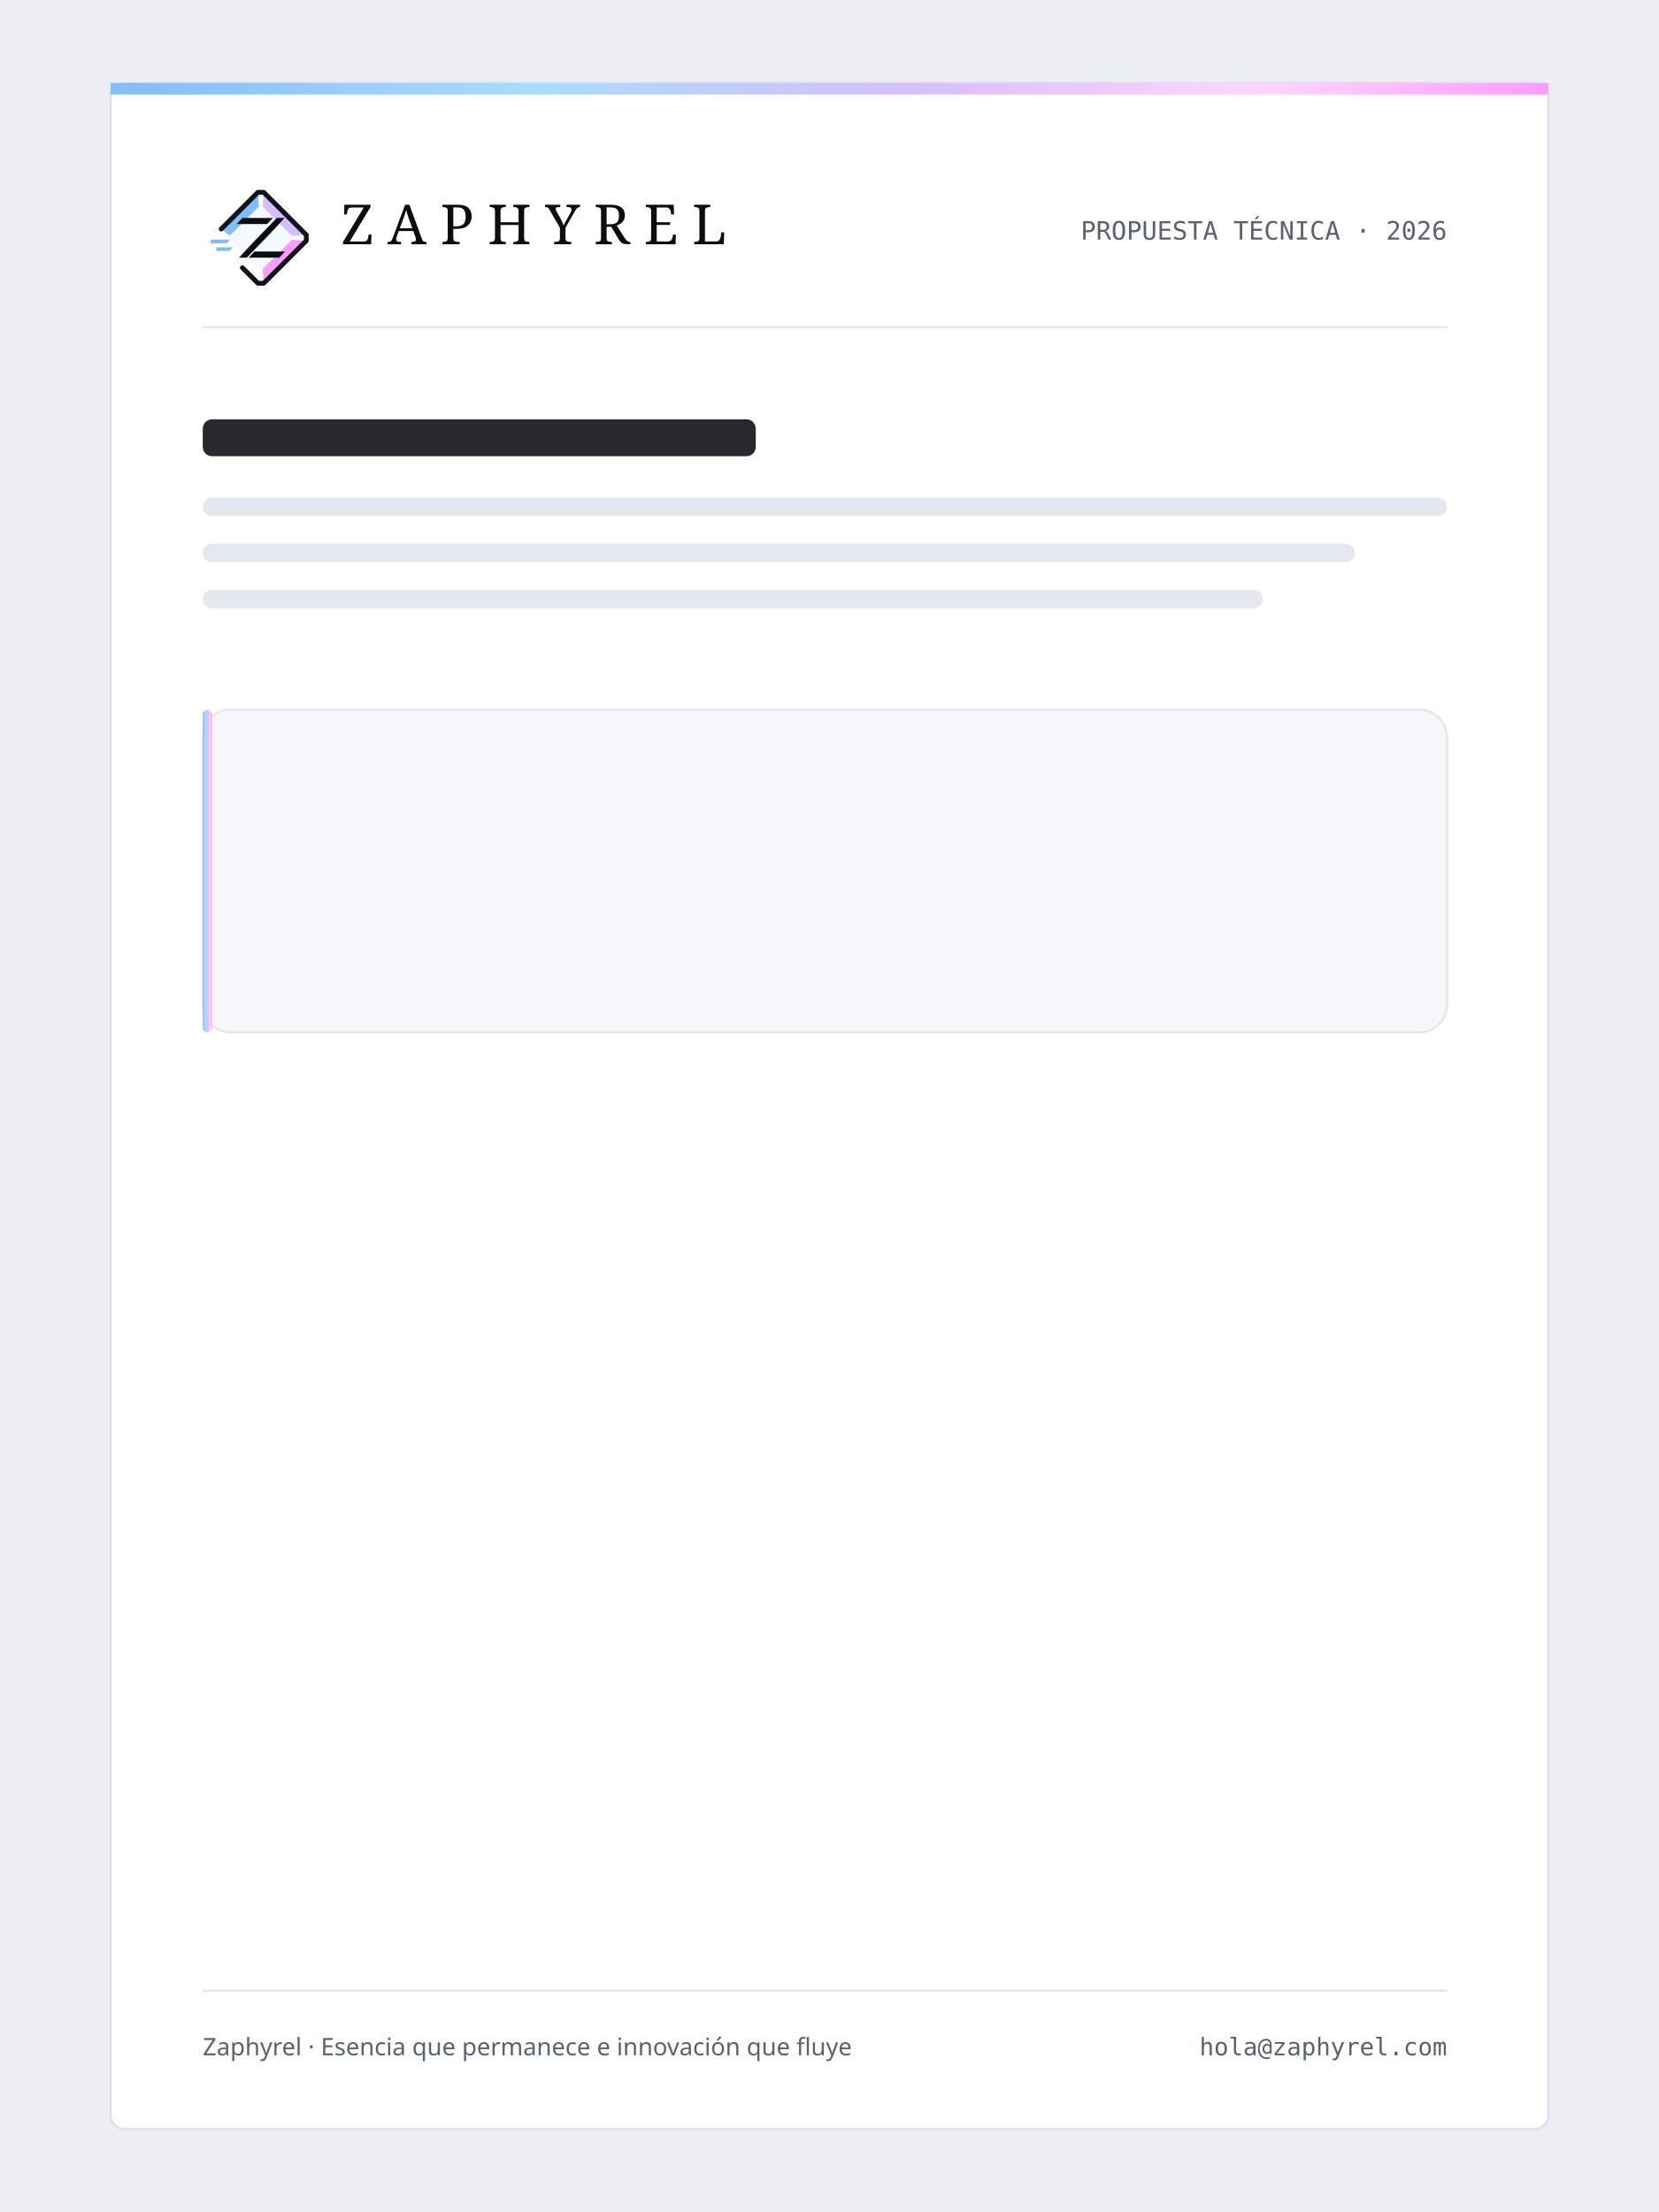
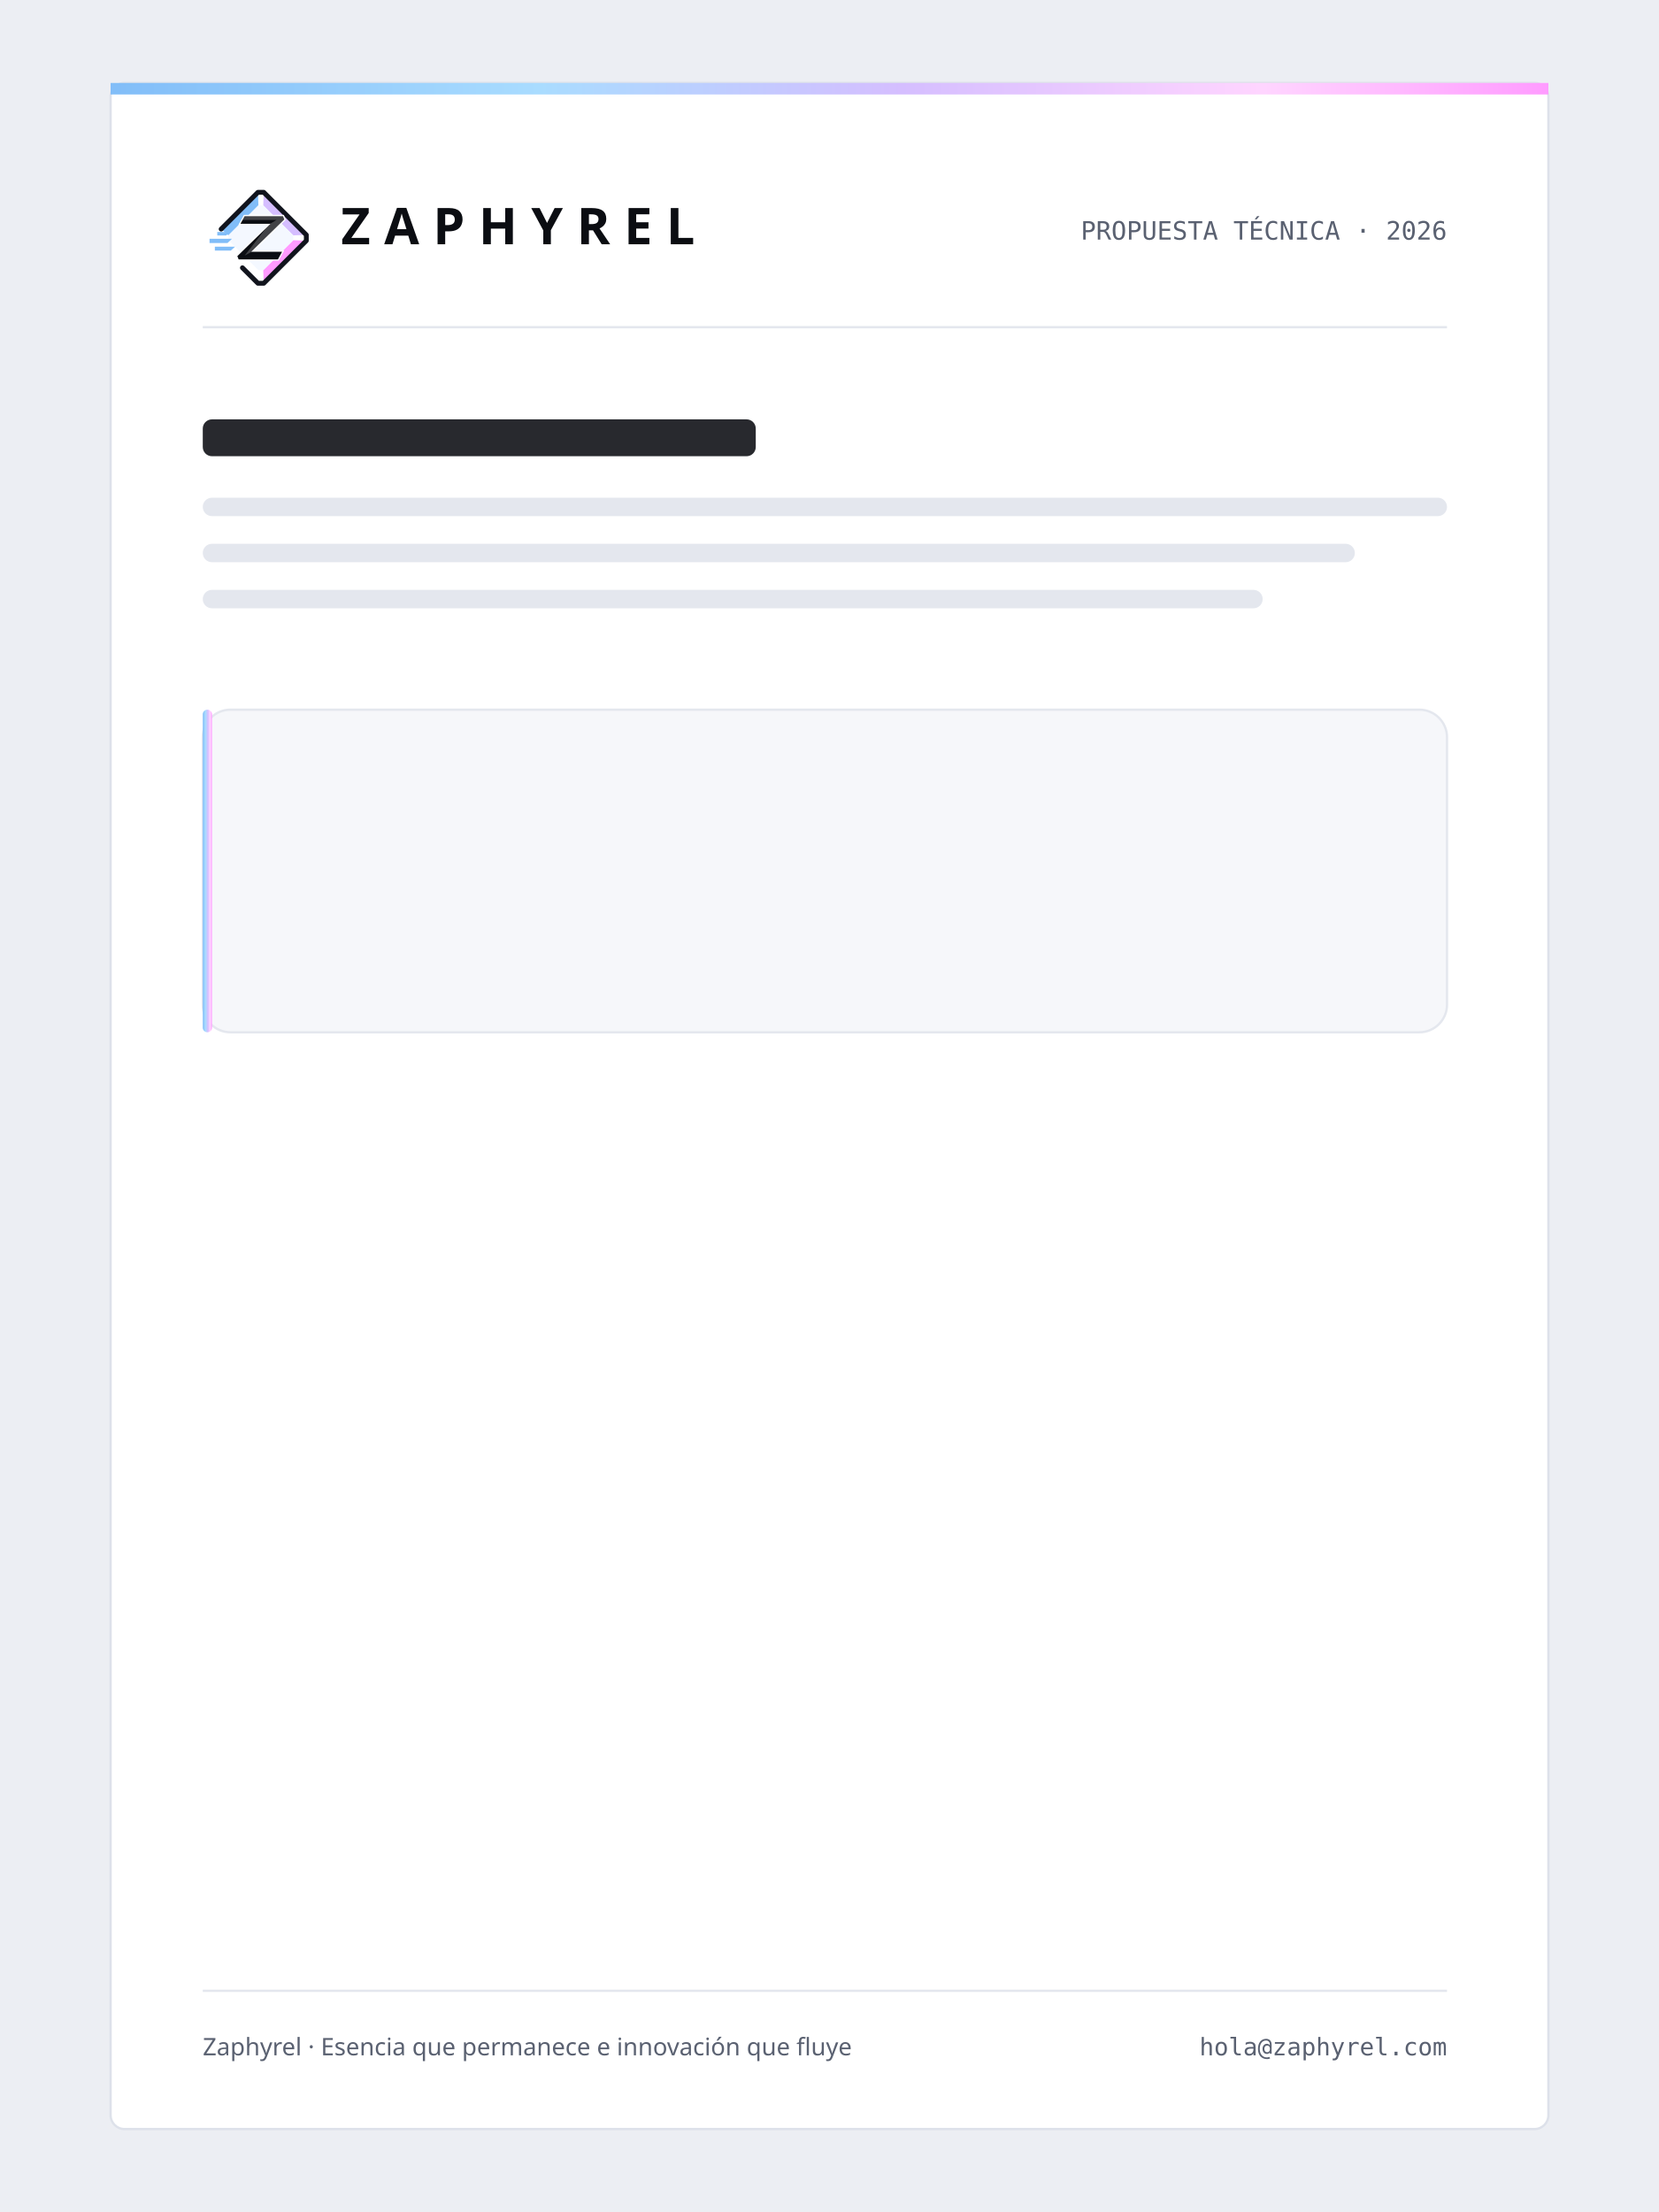
- <svg xmlns="http://www.w3.org/2000/svg" viewBox="0 0 720 960" width="720" height="960" role="img" aria-label="Membrete Zaphyrel v6">
+ <svg xmlns="http://www.w3.org/2000/svg" viewBox="0 0 720 960" width="720" height="960" role="img" aria-label="Membrete Zaphyrel v7">
  <defs>
-     <linearGradient id="mb6-p" x1="0" y1="0" x2="1" y2="0">
+     <linearGradient id="mb7-p" x1="0" y1="0" x2="1" y2="0">
      <stop offset="0" stop-color="#81BDF8" />
      <stop offset="0.3" stop-color="#A9DCFF" />
      <stop offset="0.55" stop-color="#D5BEFF" />
      <stop offset="0.8" stop-color="#FFD5FF" />
      <stop offset="1" stop-color="#FF9AFF" />
    </linearGradient>
  </defs>
  <rect width="720" height="960" fill="#ECEEF3" />
  <rect x="48" y="36" width="624" height="888" rx="6" fill="#FFFFFF" stroke="#DDE1EA" />
-   <rect x="48" y="36" width="624" height="5" fill="url(#mb6-p)" />
+   <rect x="48" y="36" width="624" height="5" fill="url(#mb7-p)" />
  <g transform="translate(88,78) scale(0.42)">
-     <polygon points="19,51 57,13 58,28 28,58" fill="#81BDF8" />
-     <polygon points="63,13 107,57 92,58 62,28" fill="#D5BEFF" />
-     <polygon points="107,63 63,107 62,92 92,62" fill="#FF9AFF" />
-     <polygon points="58,28 62,28 92,58 92,62 62,92 58,92 28,62 28,58" fill="#F4F8FF" />
+     <polygon points="19,51 57,13 57.5,26.5 26.5,57.5" fill="#81BDF8" />
+     <polygon points="63,13 107,57 93.5,57.5 62.5,26.5" fill="#D5BEFF" />
+     <polygon points="107,63 63,107 62.5,93.5 93.5,62.5" fill="#FF9AFF" />
+     <polygon points="57.5,26.5 62.5,26.5 93.5,57.5 93.5,62.5 62.5,93.5 57.5,93.5 26.5,62.5 26.5,57.5" fill="#F4F8FF" />
    <path d="M 19 51 L 57 13 L 63 13 L 107 57 L 107 63 L 63 107 L 57 107 L 41 91" fill="none" stroke="#11141D" stroke-width="5" stroke-linecap="round" stroke-linejoin="round" />
-     <path d="M 8 61.8 H 28.5 L 24.5 65.8 H 8 Z M 14 69.8 H 31.5 L 27.5 73.6 H 14 Z" fill="#81BDF8" />
-     <path d="M 41 39.5 H 72.5 L 66.5 45.8 H 35 Z M 53.5 74.2 H 85 L 79 80.5 H 47.5 Z M 76.5 39.5 H 84.5 C 71.5 54, 59.5 66, 45.5 80.5 H 37.5 C 50.5 66, 62.5 54, 76.5 39.5 Z" fill="#0B0D12" />
+     <path d="M 15 54 H 28 L 24.2 57.6 H 15 Z M 7 61 H 30.2 L 25.6 65.4 H 7 Z M 12.5 69.2 H 33.4 L 29 73.2 H 12.5 Z" fill="#81BDF8" />
+     <path d="M 42.85 37 H 83.35 L 85.05 41.2 L 51.65 73.8 H 83.05 L 78.05 83 H 36.65 L 34.95 78.8 L 68.35 46.2 H 37.85 Z" fill="#0B0D12" stroke="#FFFFFF" stroke-width="1.3" />
+     <path d="M 42.85 37 H 83.35 L 76.2 41.6 H 40.3 Z M 83.35 37 L 85.05 41.2 L 51.65 73.8 L 43.3 78.4 L 68.35 46.2 L 76.2 41.6 Z" fill="#FFFFFF" opacity=".22" />
  </g>
-   <text x="148" y="106" font-family="'Instrument Serif', Georgia, serif" font-size="24" letter-spacing="6" fill="#0B0D12">ZAPHYREL</text>
+   <text x="148" y="106" font-family="'Syne', 'Space Grotesk', sans-serif" font-size="22" font-weight="700" letter-spacing="6" fill="#0B0D12">ZAPHYREL</text>
  <text x="628" y="104" text-anchor="end" font-family="'JetBrains Mono', monospace" font-size="11" fill="#5A6171">PROPUESTA TÉCNICA · 2026</text>
  <line x1="88" y1="142" x2="628" y2="142" stroke="#E4E7EE" />
  <rect x="88" y="182" width="240" height="16" rx="4" fill="#0B0D12" opacity=".88" />
  <rect x="88" y="216" width="540" height="8" rx="4" fill="#E4E7EE" />
  <rect x="88" y="236" width="500" height="8" rx="4" fill="#E4E7EE" />
  <rect x="88" y="256" width="460" height="8" rx="4" fill="#E4E7EE" />
  <rect x="88" y="308" width="540" height="140" rx="12" fill="#F6F7FA" stroke="#E4E7EE" />
-   <rect x="88" y="308" width="4" height="140" rx="2" fill="url(#mb6-p)" />
+   <rect x="88" y="308" width="4" height="140" rx="2" fill="url(#mb7-p)" />
  <line x1="88" y1="864" x2="628" y2="864" stroke="#E4E7EE" />
  <text x="88" y="892" font-family="'Plus Jakarta Sans', system-ui, sans-serif" font-size="10.5" fill="#5A6171">Zaphyrel · Esencia que permanece e innovación que fluye</text>
  <text x="628" y="892" text-anchor="end" font-family="'JetBrains Mono', monospace" font-size="10.5" fill="#5A6171">hola@zaphyrel.com</text>
</svg>
